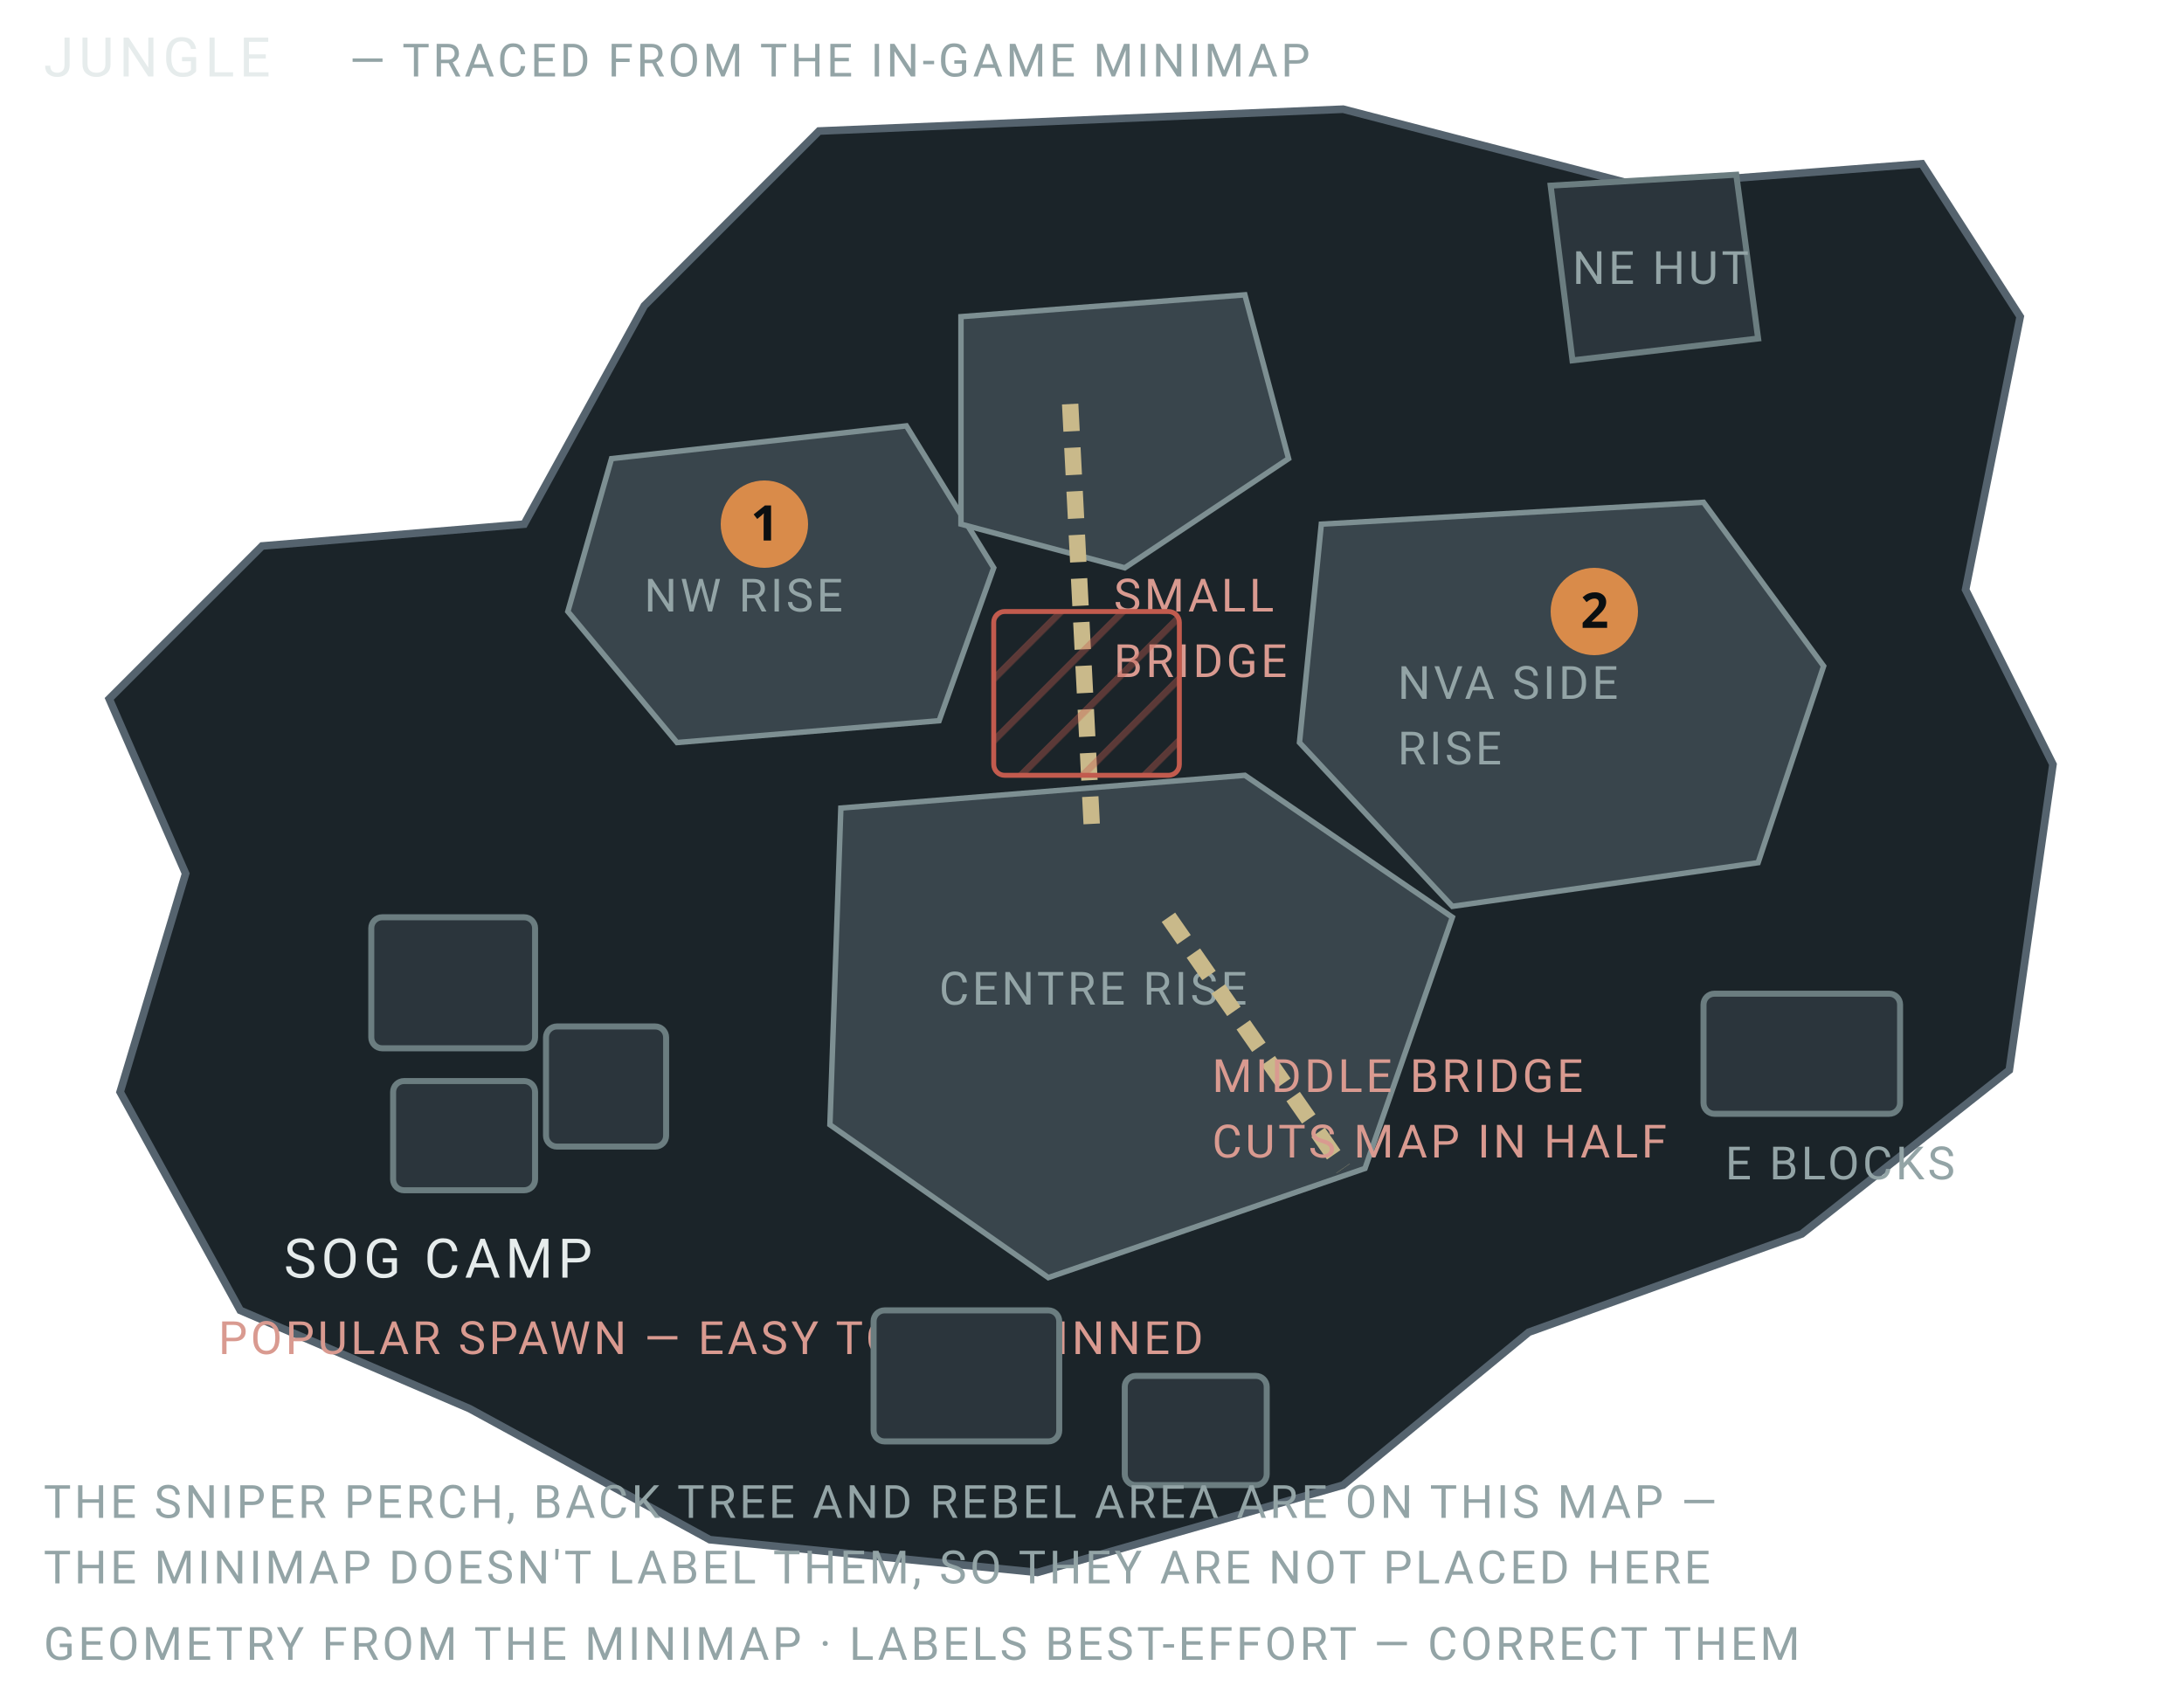
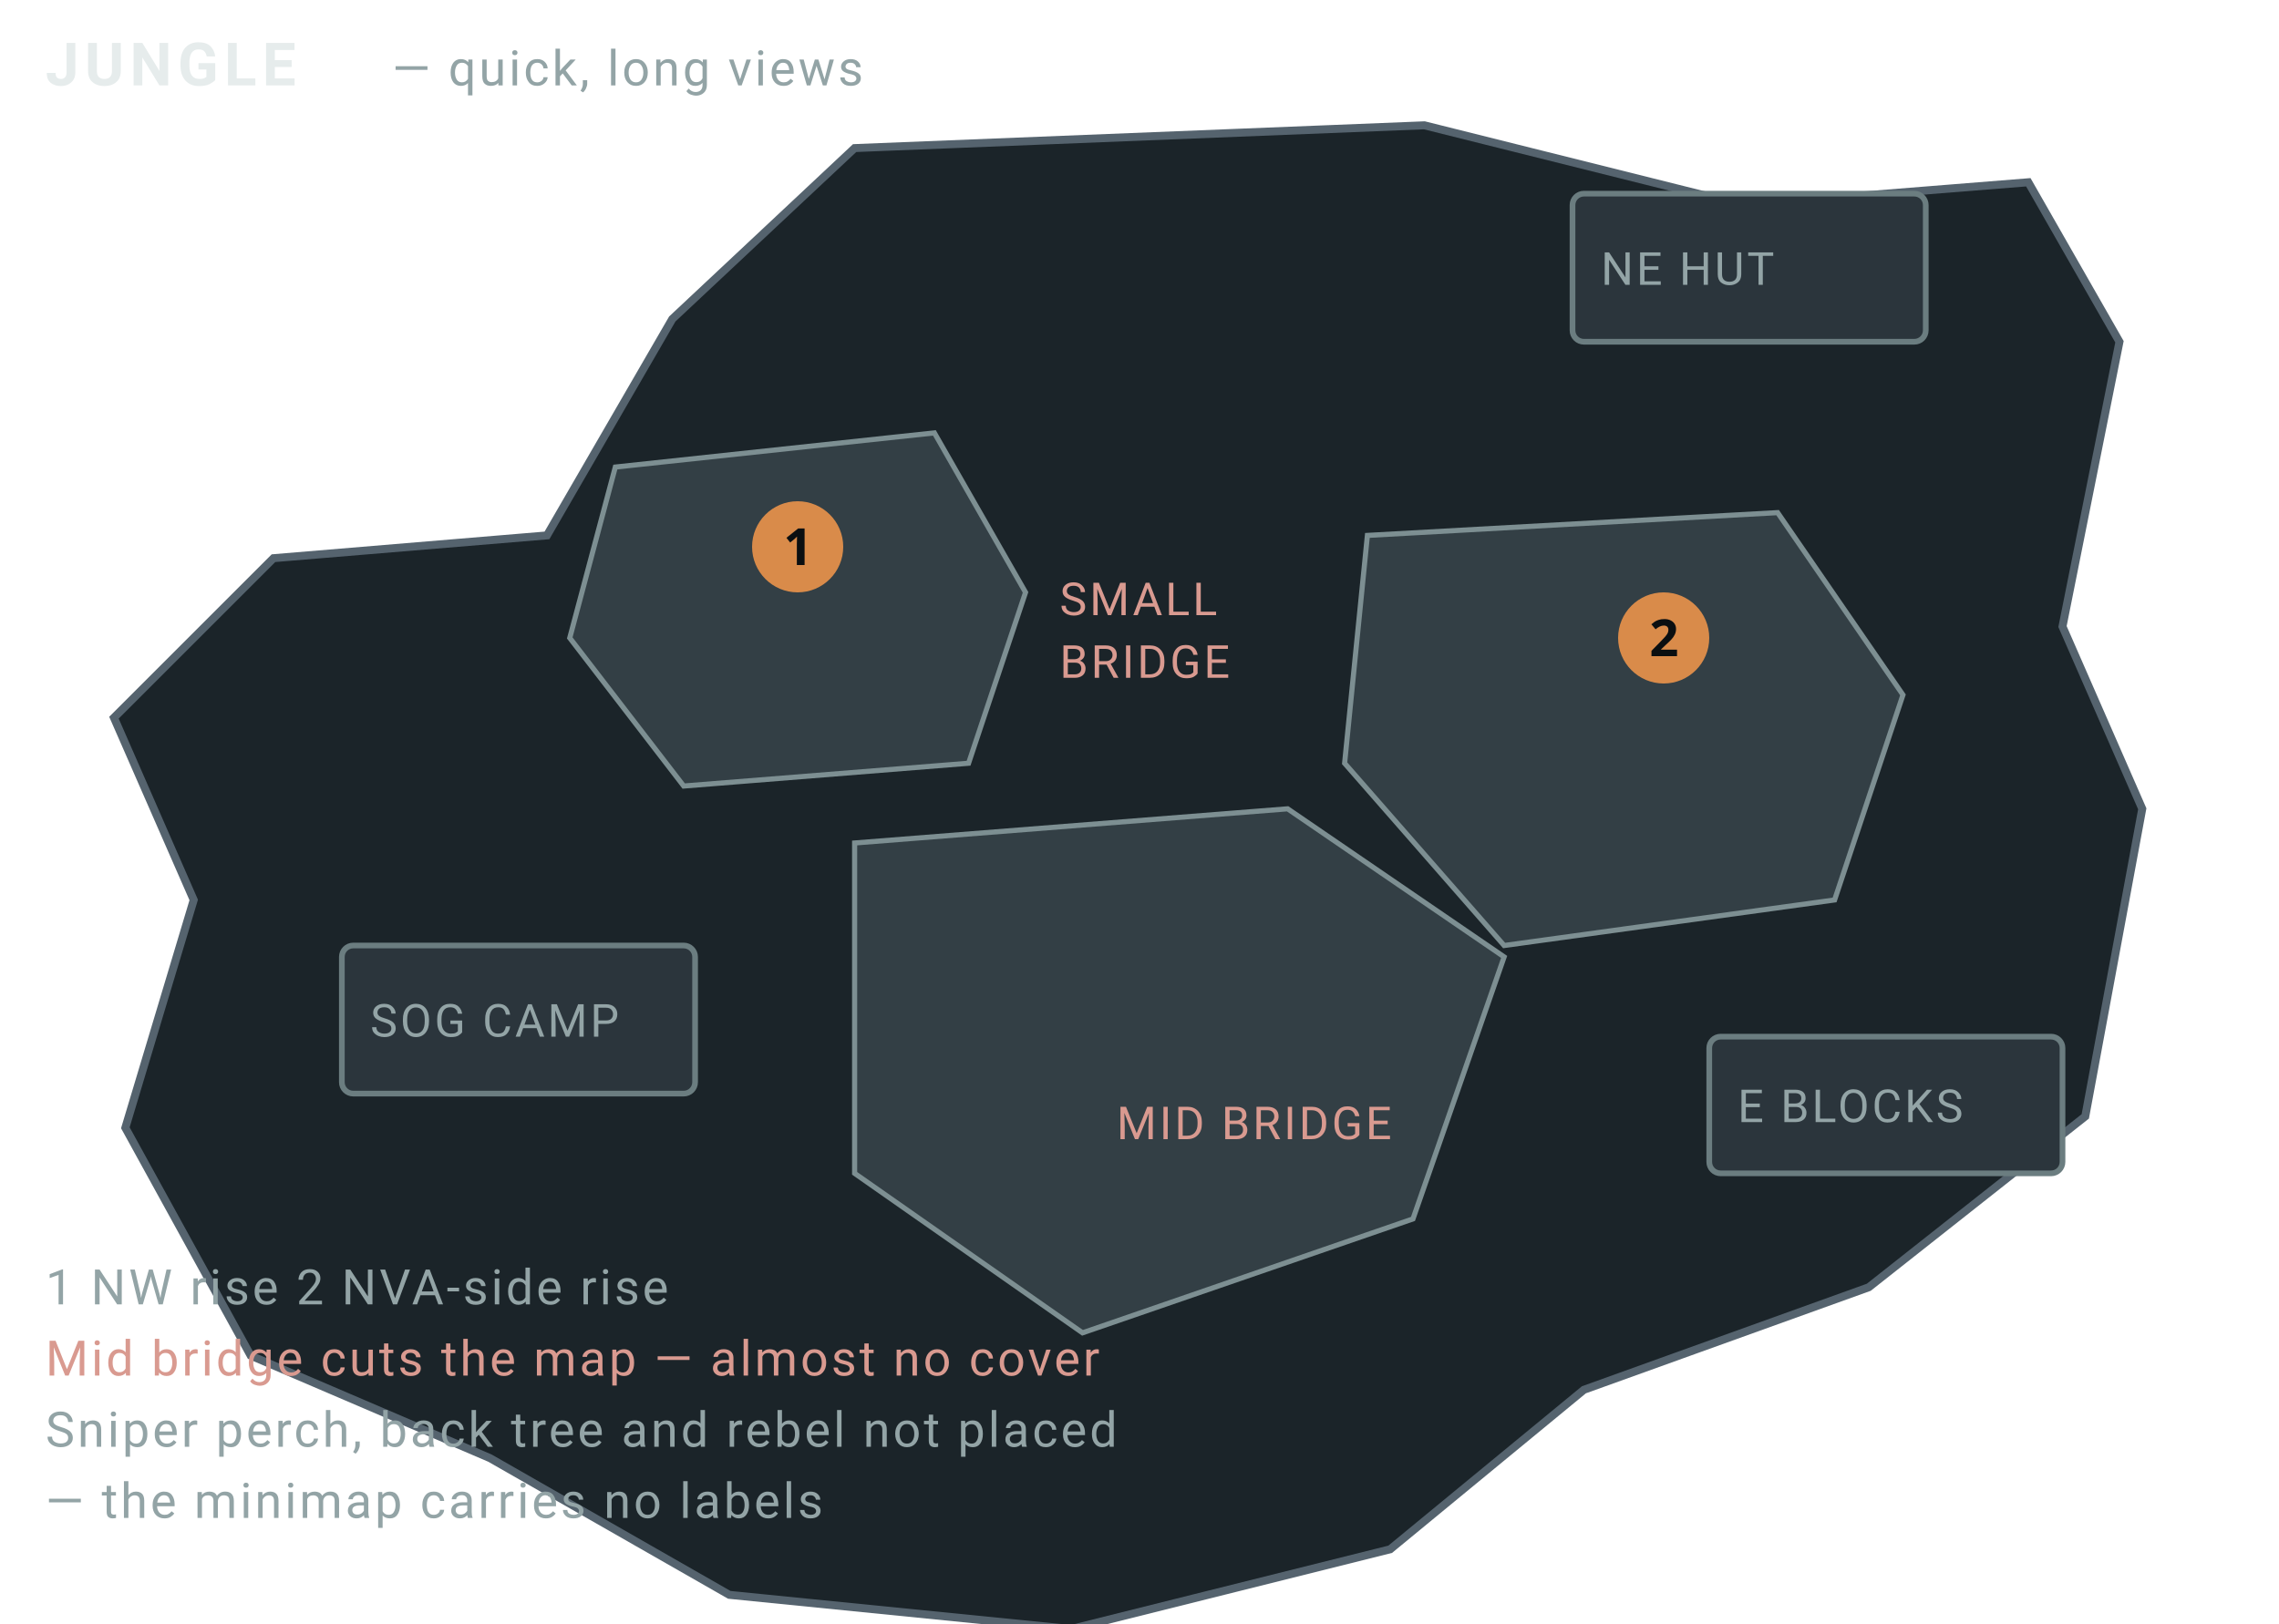
- <svg xmlns="http://www.w3.org/2000/svg" width="400" height="310" viewBox="0 0 400 310" role="img" aria-label="Jungle tactical schematic traced from the in-game minimap: organic terrain with raised clearings, a camp cluster to the south-west, structures north-east and east, and bridge crossings through the centre.">
+ <svg xmlns="http://www.w3.org/2000/svg" width="400" height="285" viewBox="0 0 400 285" role="img" aria-label="Jungle tactical schematic, traced from the in-game minimap.">
  <defs>
-     <pattern id="jg-danger" width="8" height="8" patternTransform="rotate(45)" patternUnits="userSpaceOnUse">
+     <pattern id="hz" width="8" height="8" patternTransform="rotate(45)" patternUnits="userSpaceOnUse">
      <line x1="0" y1="0" x2="0" y2="8" stroke="#c25b4e" stroke-width="2.5" opacity="0.38" />
    </pattern>
    <style>
-       .terr { fill:#1b2429; stroke:#55636e; stroke-width:1.4; }
-       .rock { fill:#39454c; stroke:#7d8f92; stroke-width:1; }
-       .b  { fill:#2b353c; stroke:#6b7d80; stroke-width:1.1; }
-       .t  { fill:#e6ecec; font-family:ui-sans-serif,system-ui,'Segoe UI',Roboto,sans-serif;
-             font-size:10px; letter-spacing:0.9px; }
-       .ts { fill:#93a4a6; font-family:ui-sans-serif,system-ui,'Segoe UI',Roboto,sans-serif;
-             font-size:8.4px; letter-spacing:0.6px; }
-       .td { fill:#d99a90; font-family:ui-sans-serif,system-ui,'Segoe UI',Roboto,sans-serif;
-             font-size:8.4px; letter-spacing:0.6px; }
-       .bridge { stroke:#c9b98a; stroke-width:3; stroke-dasharray:5 3; fill:none; }
-       .pin { fill:#d98b4a; }
-       .pint { fill:#0b0f11; font-family:ui-sans-serif,system-ui,sans-serif; font-size:9px; font-weight:700; }
-     </style>
+ .terr{fill:#1b2429;stroke:#55636e;stroke-width:1.4}
+ .b{fill:#39454c;stroke:#8fb0aa;stroke-width:1.1}
+ .s{fill:#2b353c;stroke:#6b7d80;stroke-width:1}
+ .sp{fill:#17313a;stroke:#8fb0aa;stroke-width:1.3}
+ .rock{fill:#333f45;stroke:#7d8f92;stroke-width:0.9}
+ .water{fill:#24343c;stroke:#8fb0aa;stroke-width:1}
+ .hot{fill:url(#hz);stroke:#c25b4e;stroke-width:1}
+ .lbl{fill:#e6ecec;font-family:ui-sans-serif,system-ui,'Segoe UI',Roboto,sans-serif;
+      font-size:9.0px;letter-spacing:0.7px}
+ .lbl2{fill:#93a4a6;font-family:ui-sans-serif,system-ui,'Segoe UI',Roboto,sans-serif;
+       font-size:8.0px;letter-spacing:0.5px}
+ .hotlbl{fill:#d99a90;font-family:ui-sans-serif,system-ui,'Segoe UI',Roboto,sans-serif;
+         font-size:8.0px;letter-spacing:0.5px}
+ .ttl{fill:#e6ecec;font-family:ui-sans-serif,system-ui,'Segoe UI',Roboto,sans-serif;
+      font-size:10.5px;letter-spacing:1.0px;font-weight:600}
+ .key{fill:#93a4a6;font-family:ui-sans-serif,system-ui,'Segoe UI',Roboto,sans-serif;
+      font-size:8.6px;letter-spacing:0.5px}
+ .keyhot{fill:#d99a90;font-family:ui-sans-serif,system-ui,'Segoe UI',Roboto,sans-serif;
+         font-size:8.6px;letter-spacing:0.5px}
+ .pin{fill:#d98b4a}
+ .pinn{fill:#0b0f11;font-family:ui-sans-serif,system-ui,sans-serif;font-size:9px;font-weight:700}
+ .link{stroke:#55636e;stroke-width:1.3;fill:none;stroke-dasharray:3 3}
+ </style>
  </defs>
-   <text class="t" x="8" y="14">JUNGLE</text>
-   <text class="ts" x="64" y="14">— TRACED FROM THE IN-GAME MINIMAP</text>
-   <path class="terr" d="M150 24 L246 20 L300 34 L352 30 L370 58 L360 108 L376 140 L368 196 L330 226 L280 244 L246 272 L190 288 L130 282 L86 258 L44 240 L22 200 L34 160 L20 128 L48 100 L96 96 L118 56 Z" />
-   <path class="rock" d="M112 84 L166 78 L182 104 L172 132 L124 136 L104 112 Z" />
-   <text class="ts" x="118" y="112">NW RISE</text>
-   <path class="rock" d="M176 58 L228 54 L236 84 L206 104 L176 96 Z" />
-   <path class="rock" d="M242 96 L312 92 L334 122 L322 158 L266 166 L238 136 Z" />
-   <text class="ts" x="256" y="128">NVA SIDE</text>
-   <text class="ts" x="256" y="140">RISE</text>
-   <path class="rock" d="M154 148 L228 142 L266 168 L250 214 L192 234 L152 206 Z" />
-   <text class="ts" x="172" y="184">CENTRE RISE</text>
-   <path class="bridge" d="M196 74 L200 152" />
-   <text class="td" x="204" y="112">SMALL</text>
-   <text class="td" x="204" y="124">BRIDGE</text>
-   <path class="bridge" d="M214 168 L246 214" />
-   <text class="td" x="222" y="200">MIDDLE BRIDGE</text>
-   <text class="td" x="222" y="212">CUTS MAP IN HALF</text>
-   <path class="b" d="M284 34 L318 32 L322 62 L288 66 Z" />
-   <text class="ts" x="288" y="52">NE HUT</text>
-   <rect class="b" x="68" y="168" width="30" height="24" rx="2" />
-   <rect class="b" x="72" y="198" width="26" height="20" rx="2" />
-   <rect class="b" x="100" y="188" width="22" height="22" rx="2" />
-   <text class="t" x="52" y="234">SOG CAMP</text>
-   <text class="td" x="40" y="248">POPULAR SPAWN — EASY TO GET PINNED</text>
-   <rect class="b" x="160" y="240" width="34" height="24" rx="2" />
-   <rect class="b" x="206" y="252" width="26" height="20" rx="2" />
-   <rect class="b" x="312" y="182" width="36" height="22" rx="2" />
-   <text class="ts" x="316" y="216">E BLOCKS</text>
-   <rect x="182" y="112" width="34" height="30" fill="url(#jg-danger)" stroke="#c25b4e" stroke-width="0.9" rx="2" />
+   <text class="ttl" x="8" y="15">JUNGLE</text>
+   <text class="key" x="68.84" y="15">— quick, long views</text>
+   <path class="terr" d="M150 26 L250 22 L306 36 L356 32 L372 60 L362 110 L376 142 L366 196 L328 226 L278 244 L244 272 L188 286 L128 280 L86 256 L44 238 L22 198 L34 158 L20 126 L48 98 L96 94 L118 56 Z" />
+   <path class="rock" d="M108 82 L164 76 L180 104 L170 134 L120 138 L100 112 Z" />
+   <path class="rock" d="M240 94 L312 90 L334 122 L322 158 L264 166 L236 134 Z" />
+   <path class="rock" d="M150 148 L226 142 L264 168 L248 214 L190 234 L150 206 Z" />
+   <rect class="s" x="60" y="166" width="62" height="26" rx="2" />
+   <text class="lbl2" x="65" y="182">SOG CAMP</text>
+   <rect class="s" x="276" y="34" width="62" height="26" rx="2" />
+   <text class="lbl2" x="281" y="50">NE HUT</text>
+   <rect class="s" x="300" y="182" width="62" height="24" rx="2" />
+   <text class="lbl2" x="305" y="197">E BLOCKS</text>
+   <text class="hotlbl" x="186" y="108">SMALL</text>
+   <text class="hotlbl" x="186" y="119">BRIDGE</text>
+   <text class="hotlbl" x="196" y="200">MID BRIDGE</text>
  <circle class="pin" cx="140" cy="96" r="8" />
-   <text class="pint" x="137.5" y="99">1</text>
+   <text class="pinn" x="137.5" y="99.2">1</text>
  <circle class="pin" cx="292" cy="112" r="8" />
-   <text class="pint" x="289.5" y="115">2</text>
-   <text class="ts" x="8" y="278">THE SNIPER PERCH, BACK TREE AND REBEL AREA ARE ON THIS MAP —</text>
-   <text class="ts" x="8" y="290">THE MINIMAP DOESN'T LABEL THEM, SO THEY ARE NOT PLACED HERE</text>
-   <text class="ts" x="8" y="304">GEOMETRY FROM THE MINIMAP · LABELS BEST-EFFORT — CORRECT THEM</text>
+   <text class="pinn" x="289.5" y="115.2">2</text>
+   <text class="key" x="8" y="229">1  NW rise    2  NVA-side rise</text>
+   <text class="keyhot" x="8" y="241.5">Mid bridge cuts the map — almost no cover</text>
+   <text class="key" x="8" y="254">Sniper perch, back tree and rebel not placed</text>
+   <text class="key" x="8" y="266.5">— the minimap carries no labels</text>
</svg>
